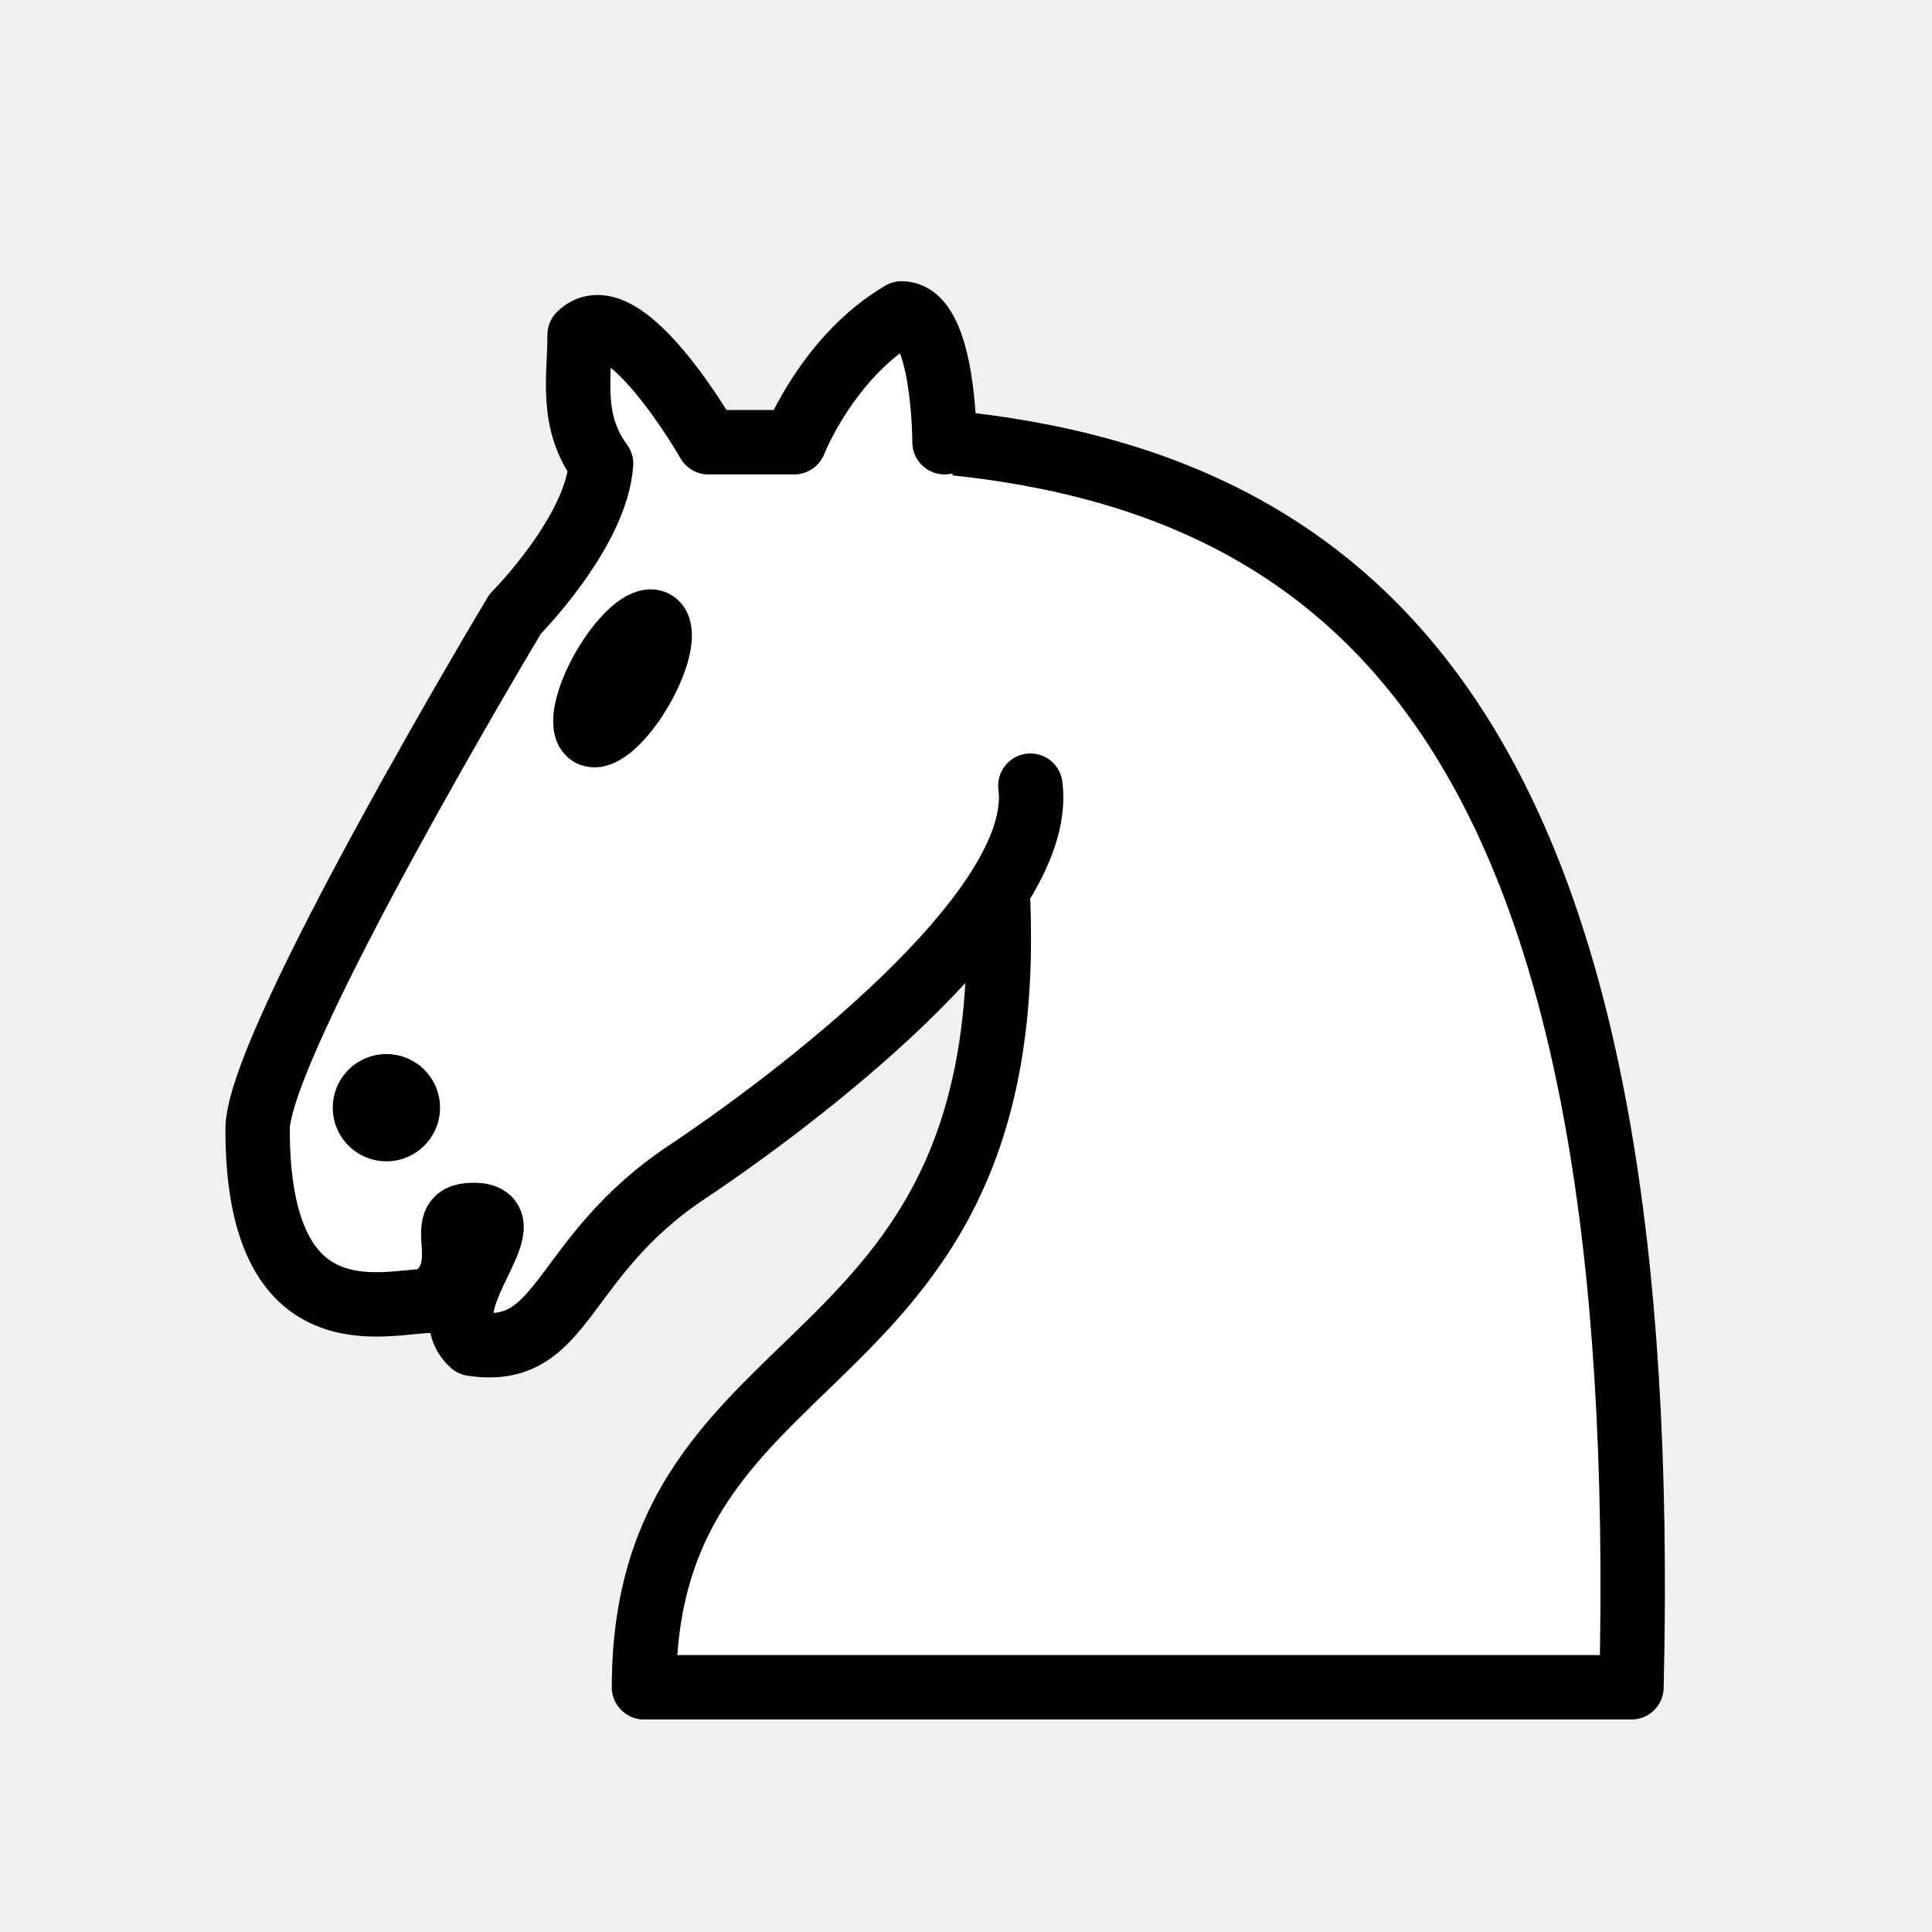
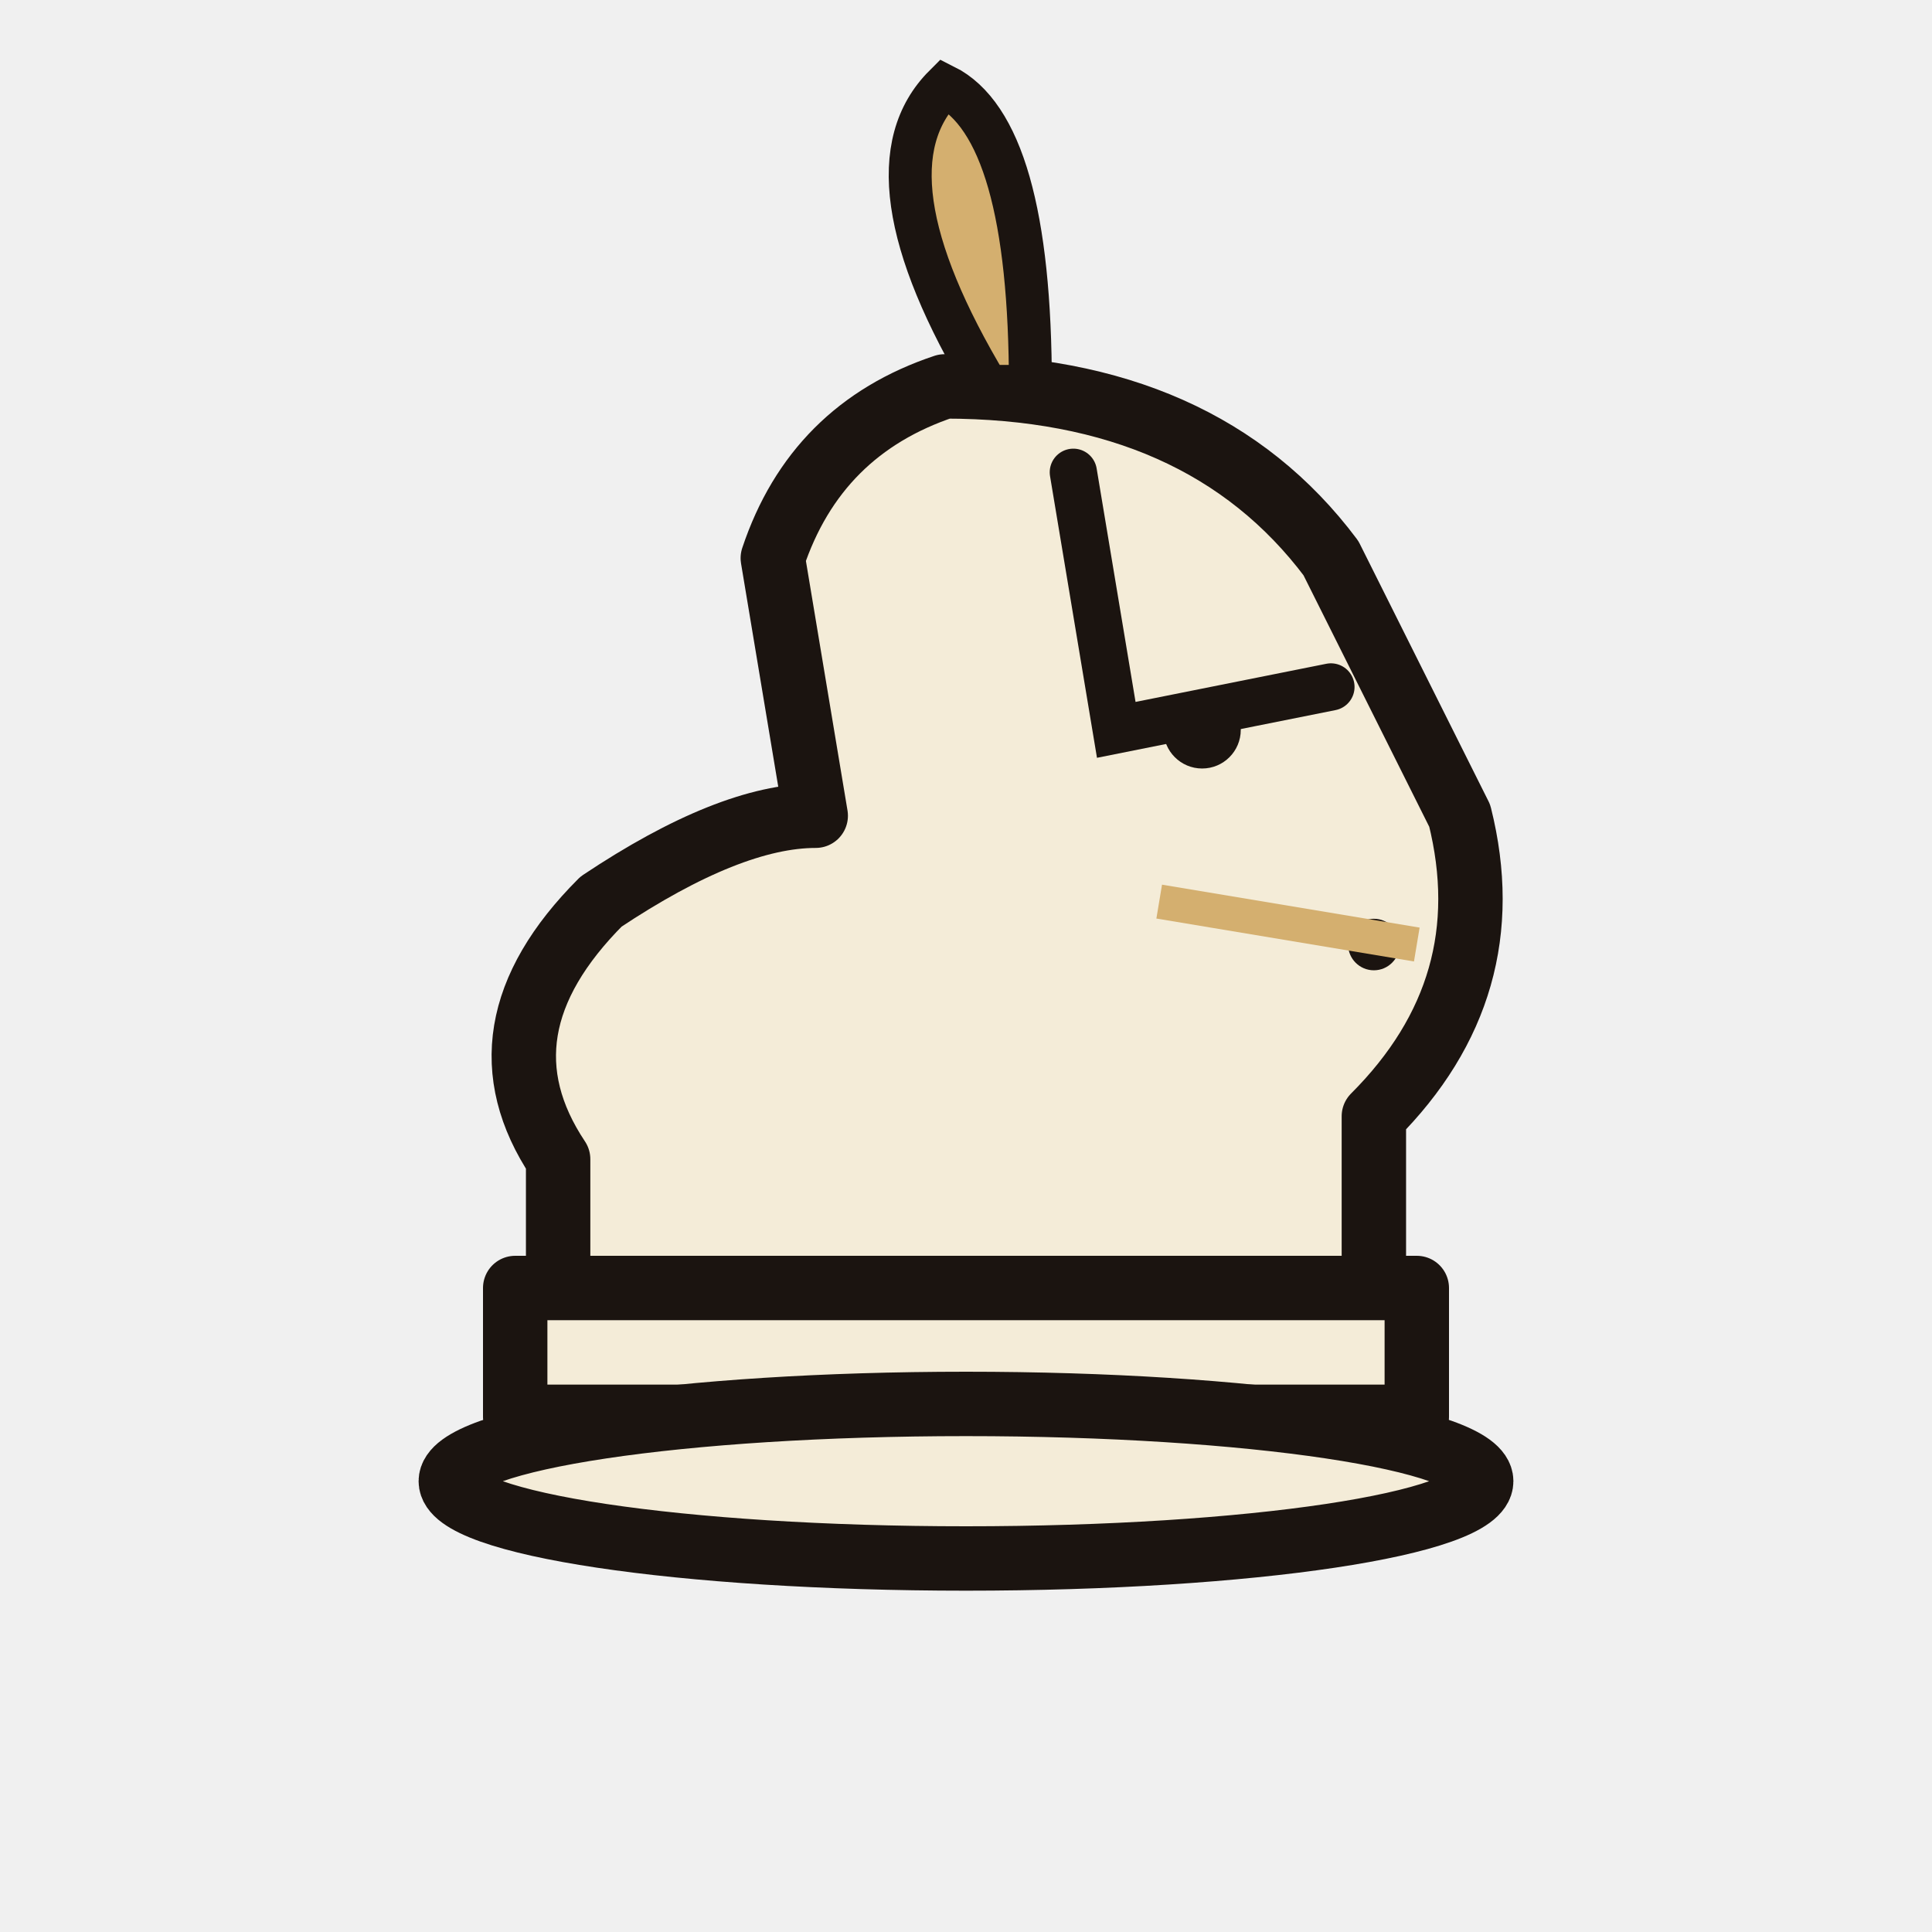
- <svg xmlns="http://www.w3.org/2000/svg" version="1.1" width="45" height="45">
-   <g style="opacity:1; fill:none; fill-opacity:1; fill-rule:evenodd; stroke:#000000; stroke-width:1.5; stroke-linecap:round;stroke-linejoin:round;stroke-miterlimit:4; stroke-dasharray:none; stroke-opacity:1;" transform="translate(0,0.3)">
-     <path d="M 22,10 C 32.5,11 38.5,18 38,39 L 15,39 C 15,30 25,32.5 23,18" style="fill:#ffffff; stroke:#000000;" />
-     <path d="M 24,18 C 24.38,20.91 18.45,25.37 16,27 C 13,29 13.18,31.34 11,31 C 9.958,30.06 12.41,27.96 11,28 C 10,28 11.19,29.23 10,30 C 9,30 5.997,31 6,26 C 6,24 12,14 12,14 C 12,14 13.89,12.1 14,10.5 C 13.27,9.506 13.5,8.5 13.5,7.5 C 14.5,6.5 16.5,10 16.5,10 L 18.5,10 C 18.5,10 19.28,8.008 21,7 C 22,7 22,10 22,10" style="fill:#ffffff; stroke:#000000;" />
-     <path d="M 9.5 25.5 A 0.5 0.5 0 1 1 8.5,25.5 A 0.5 0.5 0 1 1 9.5 25.5 z" style="fill:#000000; stroke:#000000;" />
-     <path d="M 15 15.5 A 0.5 1.5 0 1 1  14,15.5 A 0.5 1.5 0 1 1  15 15.5 z" transform="matrix(0.866,0.5,-0.5,0.866,9.693,-5.173)" style="fill:#000000; stroke:#000000;" />
+ <svg xmlns="http://www.w3.org/2000/svg" viewBox="0 0 45 45">
+   <g fill="#F4ECD8" stroke="#1B1410" stroke-width="1.5" stroke-linejoin="round">
+     <path d="M 22 9 Q 28 9 31 13 L 34 19 Q 35 23 32 26 L 32 30 L 13 30 L 13 27 Q 11 24 14 21 Q 17 19 19 19 L 18 13 Q 19 10 22 9 Z" />
+     <rect x="12" y="30" width="21" height="3" />
+     <ellipse cx="22.5" cy="34.5" rx="12" ry="1.8" />
  </g>
+   <path d="M 25 11 L 26 17 L 31 16" stroke="#1B1410" stroke-width="1.1" fill="none" stroke-linecap="round" />
+   <circle cx="28" cy="17" r="0.9" fill="#1B1410" />
+   <circle cx="32" cy="22" r="0.6" fill="#1B1410" />
+   <path d="M 23 9 Q 20 4 22 2 Q 24 3 24 9 Z" fill="#D4AF6F" stroke="#1B1410" stroke-width="1" />
+   <path d="M 27 21 L 33 22" stroke="#D4AF6F" stroke-width="0.8" />
</svg>
